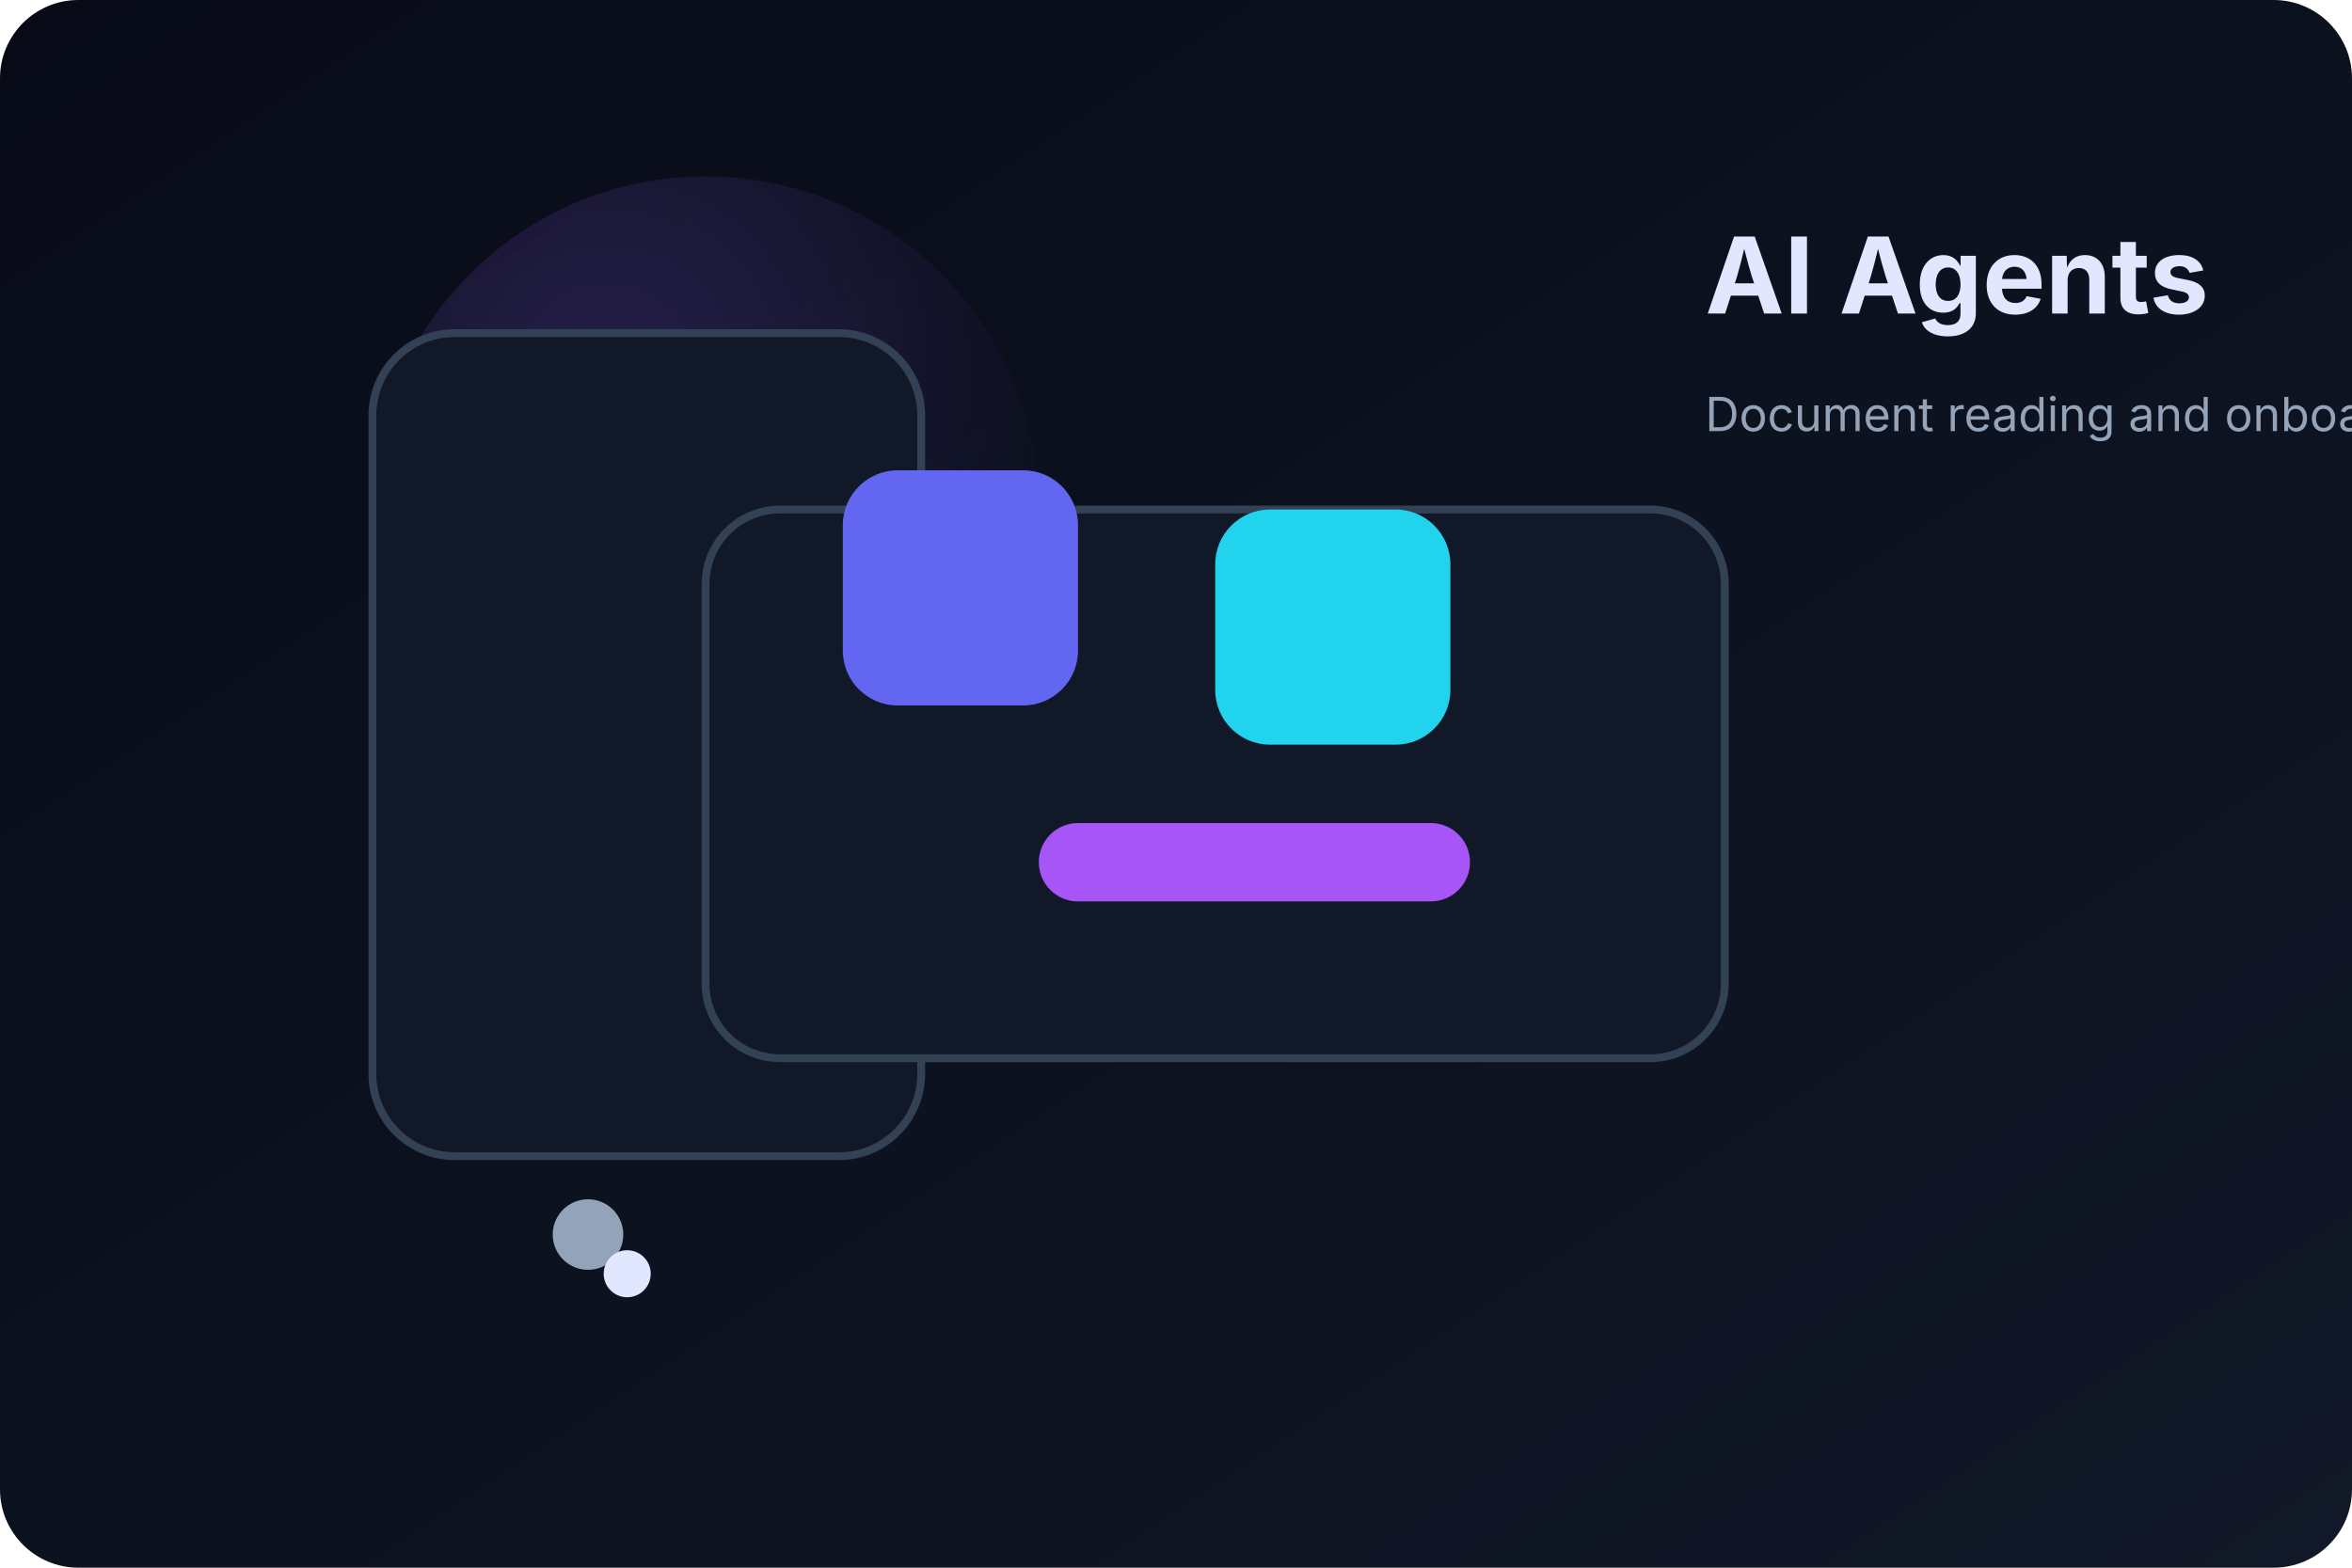
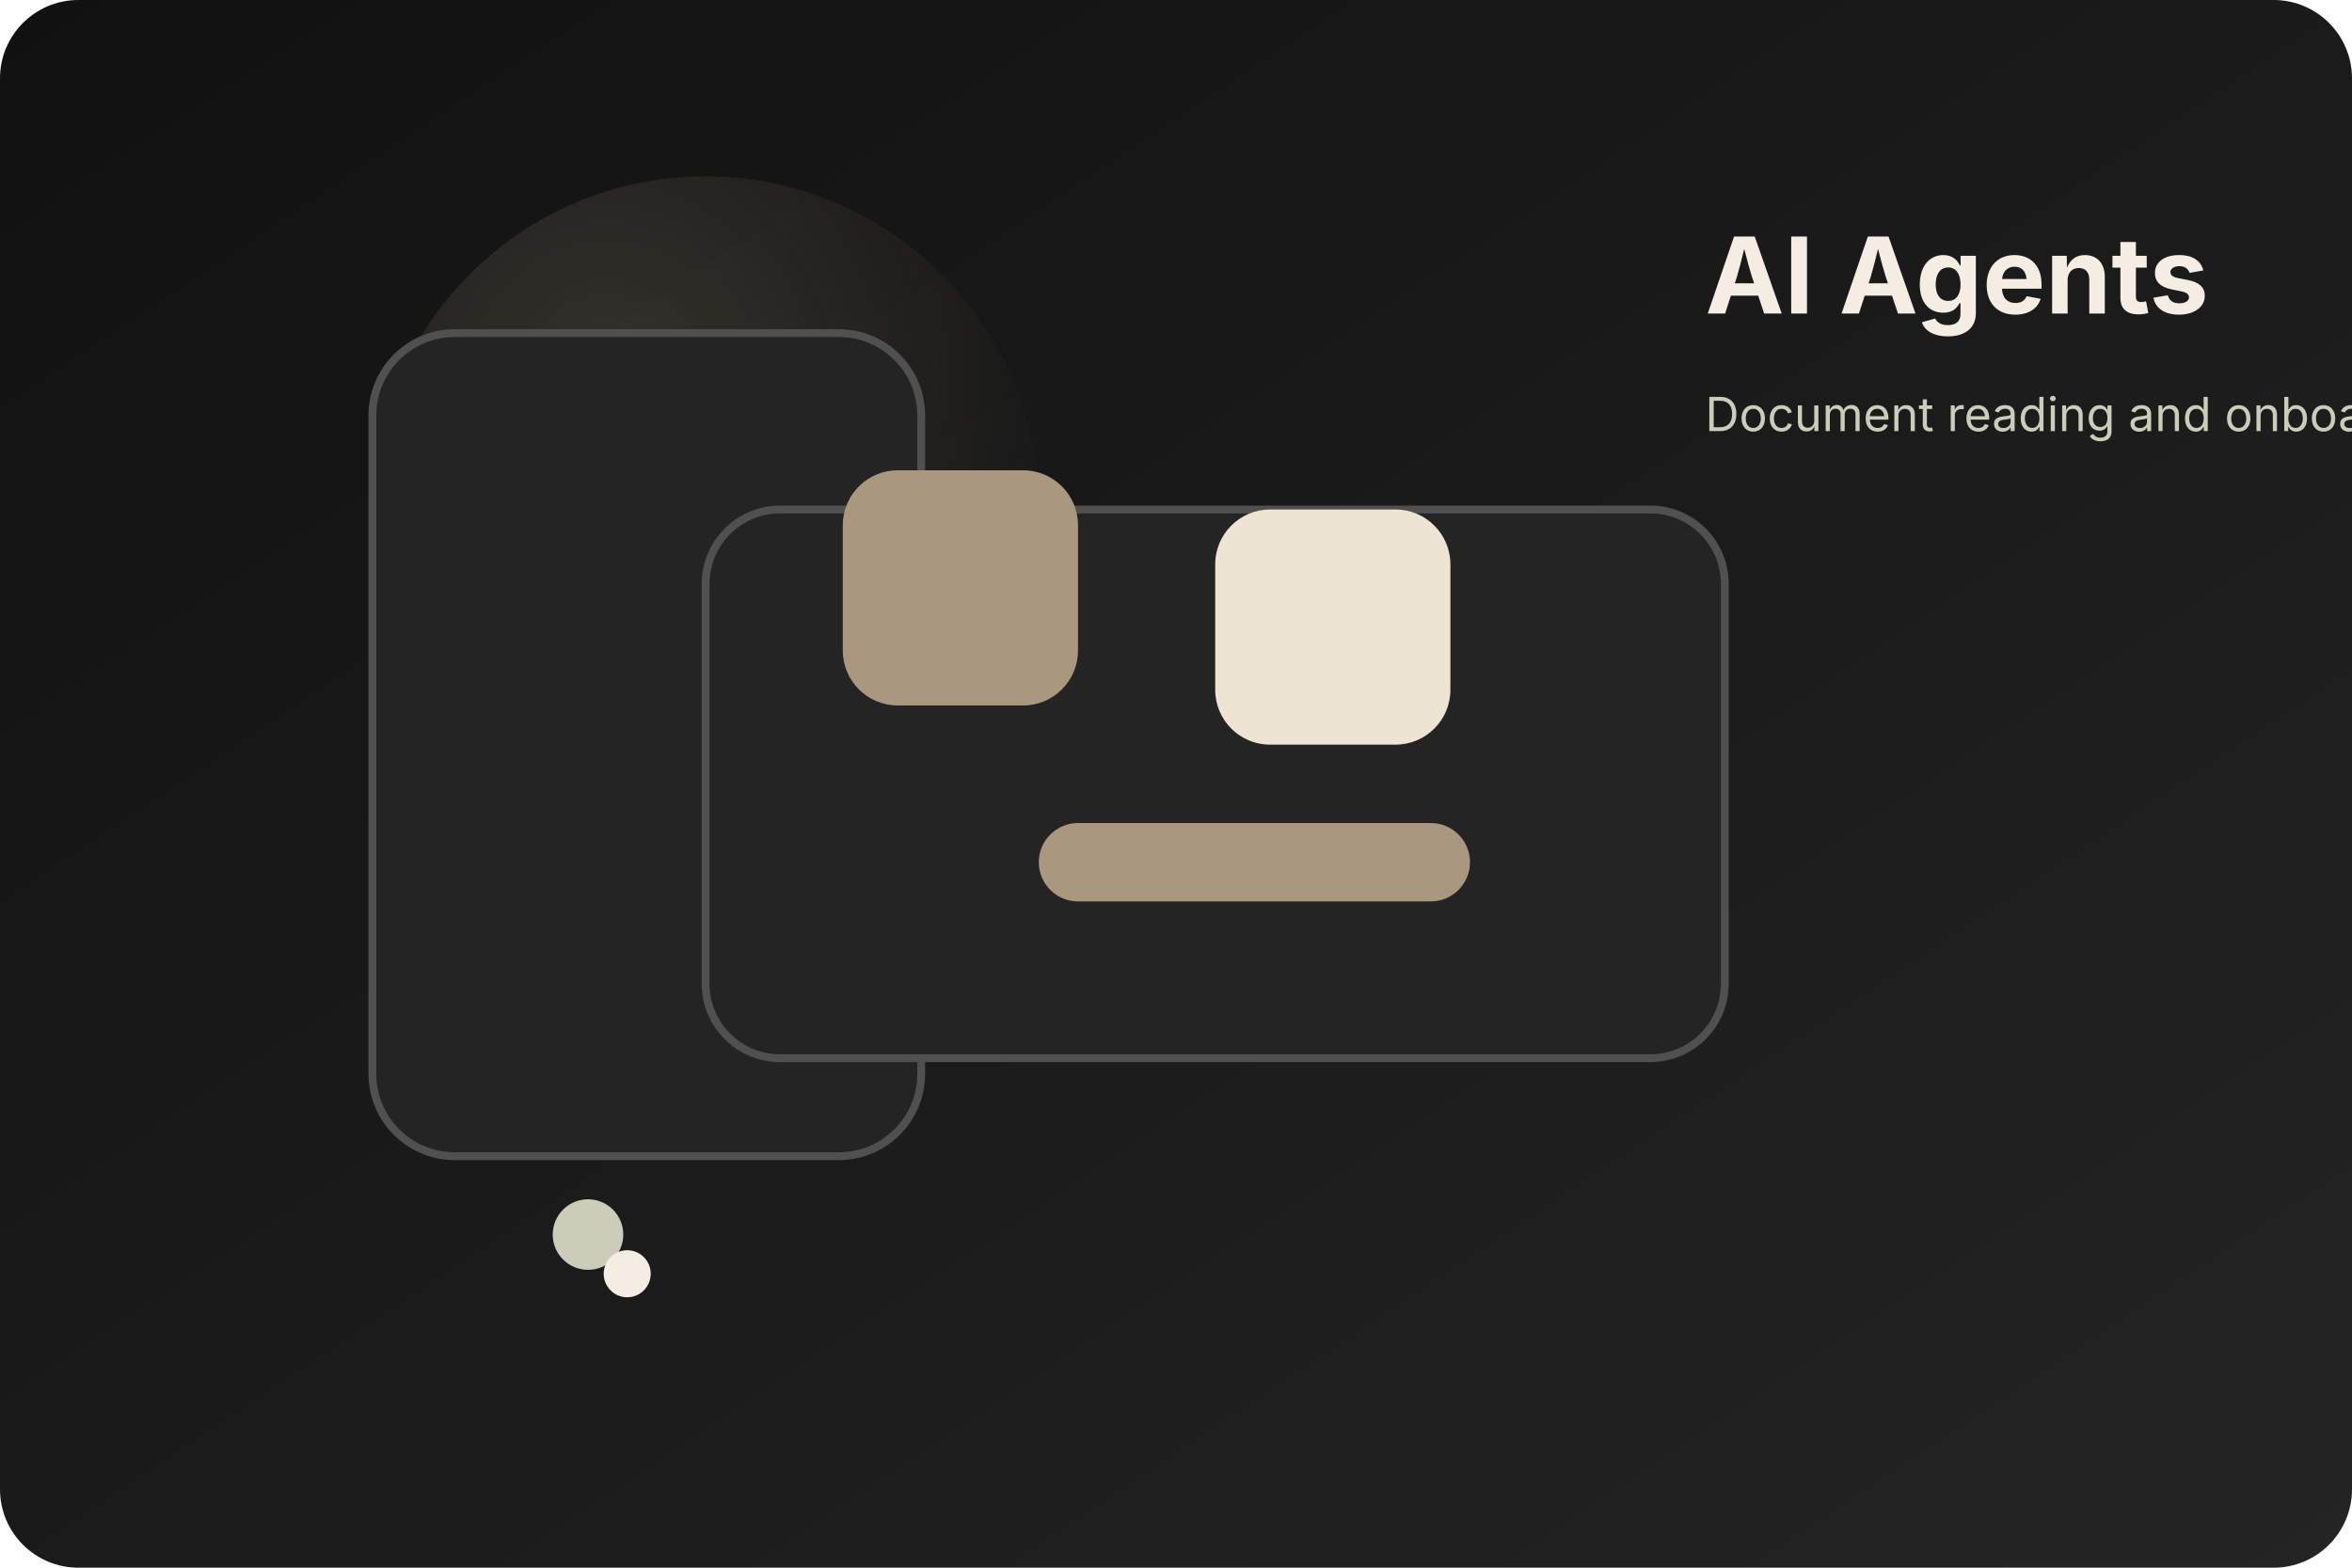
<svg xmlns="http://www.w3.org/2000/svg" width="1200" height="800" viewBox="0 0 1200 800" fill="none">
  <defs>
    <linearGradient id="bg3" x1="0" y1="0" x2="1" y2="1">
-       <stop offset="0%" stop-color="#080B17" />
-       <stop offset="100%" stop-color="#111827" />
+       <stop offset="0%" stop-color="#111111" />
+       <stop offset="100%" stop-color="#242424" />
    </linearGradient>
    <radialGradient id="halo3" cx="0.35" cy="0.3" r="0.7">
-       <stop offset="0%" stop-color="#8B5CF6" stop-opacity="0.22" />
-       <stop offset="100%" stop-color="#8B5CF6" stop-opacity="0" />
+       <stop offset="0%" stop-color="#A9977F" stop-opacity="0.22" />
+       <stop offset="100%" stop-color="#A9977F" stop-opacity="0" />
    </radialGradient>
  </defs>
  <rect width="1200" height="800" rx="40" fill="url(#bg3)" />
  <circle cx="360" cy="260" r="170" fill="url(#halo3)" />
-   <rect x="190" y="170" width="280" height="420" rx="42" fill="#111827" stroke="#334155" stroke-width="4" />
-   <rect x="360" y="260" width="520" height="280" rx="38" fill="#111827" stroke="#334155" stroke-width="4" />
-   <rect x="430" y="240" width="120" height="120" rx="28" fill="#6366F1" />
-   <rect x="620" y="260" width="120" height="120" rx="28" fill="#22D3EE" />
-   <rect x="530" y="420" width="220" height="40" rx="20" fill="#A855F7" />
-   <circle cx="300" cy="630" r="18" fill="#94A3B8" />
-   <circle cx="320" cy="650" r="12" fill="#E0E7FF" />
-   <text x="870" y="160" font-family="Inter, Arial, sans-serif" font-size="54" fill="#E0E7FF" font-weight="700">AI Agents</text>
-   <text x="870" y="220" font-family="Inter, Arial, sans-serif" font-size="24" fill="#94A3B8">Document reading and onboarding.</text>
+   <rect x="190" y="170" width="280" height="420" rx="42" fill="#242424" stroke="#505050" stroke-width="4" />
+   <rect x="360" y="260" width="520" height="280" rx="38" fill="#242424" stroke="#505050" stroke-width="4" />
+   <rect x="430" y="240" width="120" height="120" rx="28" fill="#A9977F" />
+   <rect x="620" y="260" width="120" height="120" rx="28" fill="#EDE4D4" />
+   <rect x="530" y="420" width="220" height="40" rx="20" fill="#A9977F" />
+   <circle cx="300" cy="630" r="18" fill="#CCCCBB" />
+   <circle cx="320" cy="650" r="12" fill="#F5EDE4" />
+   <text x="870" y="160" font-family="Inter, Arial, sans-serif" font-size="54" fill="#F5EDE4" font-weight="700">AI Agents</text>
+   <text x="870" y="220" font-family="Inter, Arial, sans-serif" font-size="24" fill="#CCCCBB">Document reading and onboarding.</text>
</svg>
